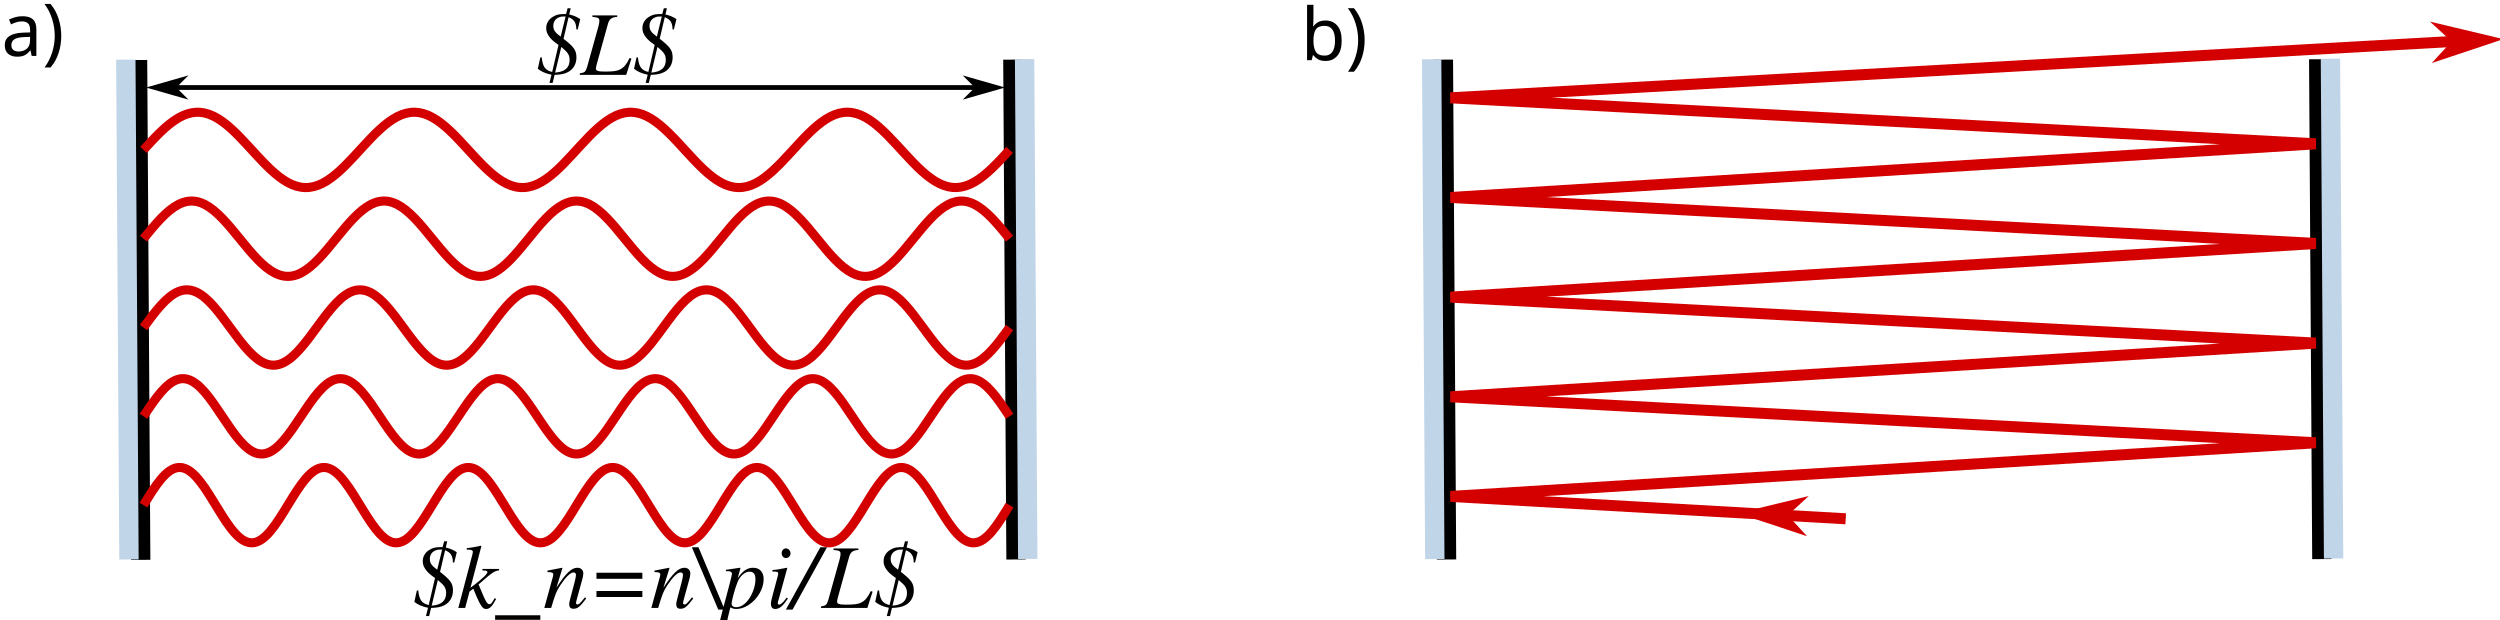
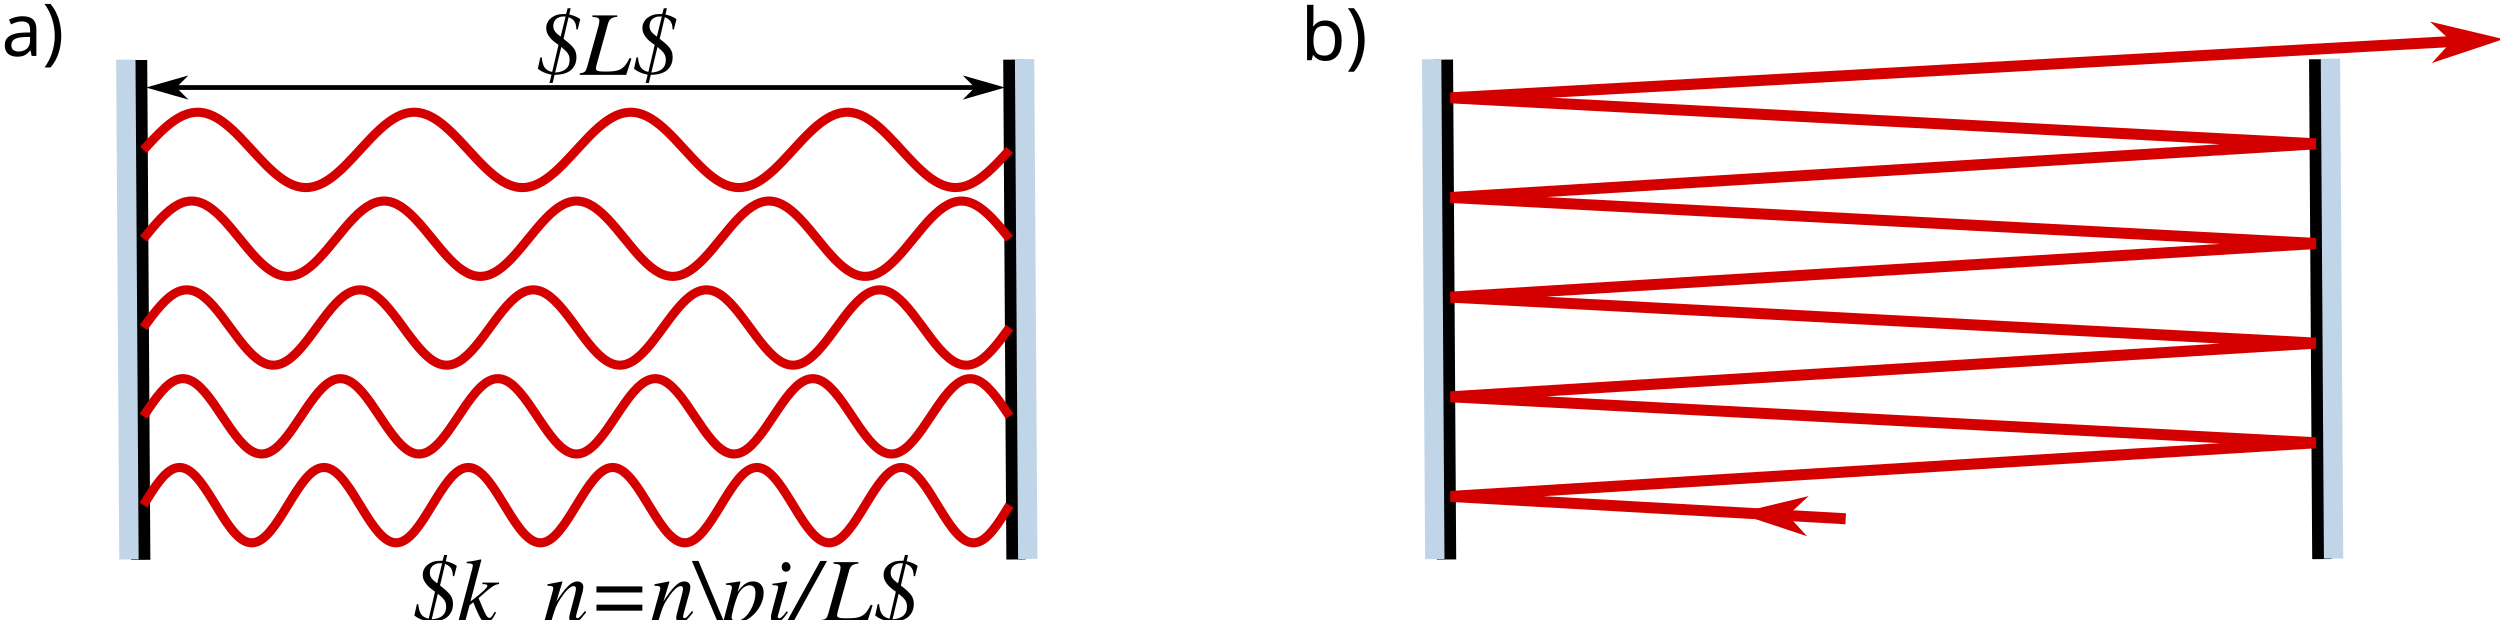
<svg xmlns="http://www.w3.org/2000/svg" width="731.87" height="181.445" id="svg7815" version="1.1" viewBox="0 0 686.128 170.105">
  <defs id="defs7817">
    <marker style="overflow:visible" id="Arrow1Mendly" refX="0" refY="0" orient="auto">
      <path transform="matrix(-0.4,0,0,-0.4,-4,0)" style="fill:#800000;fill-rule:evenodd;stroke:#800000;stroke-width:1pt" d="M 0,0 5,-5 -12.5,0 5,5 Z" id="path4342" />
    </marker>
    <marker style="overflow:visible" id="marker7801" refX="0" refY="0" orient="auto">
      <path transform="matrix(-0.4,0,0,-0.4,-4,0)" style="fill:#800000;fill-rule:evenodd;stroke:#800000;stroke-width:1pt" d="M 0,0 5,-5 -12.5,0 5,5 Z" id="path7803" />
    </marker>
    <marker style="overflow:visible" id="Arrow1Mendly-9" refX="0" refY="0" orient="auto">
      <path transform="matrix(-0.4,0,0,-0.4,-4,0)" style="fill:#800000;fill-rule:evenodd;stroke:#800000;stroke-width:1pt" d="M 0,0 5,-5 -12.5,0 5,5 Z" id="path4342-7" />
    </marker>
    <marker style="overflow:visible" id="marker7906" refX="0" refY="0" orient="auto">
      <path transform="matrix(-0.4,0,0,-0.4,-4,0)" style="fill:#800000;fill-rule:evenodd;stroke:#800000;stroke-width:1pt" d="M 0,0 5,-5 -12.5,0 5,5 Z" id="path7908" />
    </marker>
    <marker style="overflow:visible" id="DotM" refX="0" refY="0" orient="auto">
      <path transform="matrix(0.4,0,0,0.4,2.96,0.4)" style="fill-rule:evenodd;stroke:#000000;stroke-width:1pt" d="m -2.5,-1 c 0,2.76 -2.24,5 -5,5 -2.76,0 -5,-2.24 -5,-5 0,-2.76 2.24,-5 5,-5 2.76,0 5,2.24 5,5 z" id="path3902" />
    </marker>
    <marker style="overflow:visible" id="Arrow1Mendly-0" refX="0" refY="0" orient="auto">
      <path transform="matrix(-0.4,0,0,-0.4,-4,0)" style="fill:#800000;fill-rule:evenodd;stroke:#800000;stroke-width:1pt" d="M 0,0 5,-5 -12.5,0 5,5 Z" id="path4342-9" />
    </marker>
    <marker style="overflow:visible" id="marker8018" refX="0" refY="0" orient="auto">
      <path transform="matrix(-0.4,0,0,-0.4,-4,0)" style="fill:#800000;fill-rule:evenodd;stroke:#800000;stroke-width:1pt" d="M 0,0 5,-5 -12.5,0 5,5 Z" id="path8020" />
    </marker>
    <marker style="overflow:visible" id="Arrow1Mendly-5" refX="0" refY="0" orient="auto">
      <path transform="matrix(-0.4,0,0,-0.4,-4,0)" style="fill:#800000;fill-rule:evenodd;stroke:#800000;stroke-width:1pt" d="M 0,0 5,-5 -12.5,0 5,5 Z" id="path4342-6" />
    </marker>
    <marker style="overflow:visible" id="Arrow1Mend-9" refX="0" refY="0" orient="auto">
      <path transform="matrix(-0.4,0,0,-0.4,-4,0)" style="fill-rule:evenodd;stroke:#000000;stroke-width:1pt" d="M 0,0 5,-5 -12.5,0 5,5 Z" id="path3847-21" />
    </marker>
    <marker style="overflow:visible" id="marker8147" refX="0" refY="0" orient="auto">
      <path transform="matrix(-0.4,0,0,-0.4,-4,0)" style="fill:#800000;fill-rule:evenodd;stroke:#800000;stroke-width:1pt" d="M 0,0 5,-5 -12.5,0 5,5 Z" id="path8149" />
    </marker>
    <marker style="overflow:visible" id="Arrow1Mstart-6" refX="0" refY="0" orient="auto">
      <path transform="matrix(0.4,0,0,0.4,4,0)" style="fill-rule:evenodd;stroke:#000000;stroke-width:1pt" d="M 0,0 5,-5 -12.5,0 5,5 Z" id="path3844-2" />
    </marker>
    <marker style="overflow:visible" id="Arrow1Mend-9-6" refX="0" refY="0" orient="auto">
      <path transform="matrix(-0.4,0,0,-0.4,-4,0)" style="fill-rule:evenodd;stroke:#000000;stroke-width:1pt" d="M 0,0 5,-5 -12.5,0 5,5 Z" id="path3847-21-3" />
    </marker>
    <marker style="overflow:visible" id="Arrow1Mendly-4" refX="0" refY="0" orient="auto">
      <path transform="matrix(-0.4,0,0,-0.4,-4,0)" style="fill:#800000;fill-rule:evenodd;stroke:#800000;stroke-width:1pt" d="M 0,0 5,-5 -12.5,0 5,5 Z" id="path4342-0" />
    </marker>
    <marker style="overflow:visible" id="marker8293" refX="0" refY="0" orient="auto">
      <path transform="matrix(-0.4,0,0,-0.4,-4,0)" style="fill:#800000;fill-rule:evenodd;stroke:#800000;stroke-width:1pt" d="M 0,0 5,-5 -12.5,0 5,5 Z" id="path8295" />
    </marker>
    <marker style="overflow:visible" id="DotM-6" refX="0" refY="0" orient="auto">
      <path transform="matrix(0.4,0,0,0.4,2.96,0.4)" style="fill-rule:evenodd;stroke:#000000;stroke-width:1pt" d="m -2.5,-1 c 0,2.76 -2.24,5 -5,5 -2.76,0 -5,-2.24 -5,-5 0,-2.76 2.24,-5 5,-5 2.76,0 5,2.24 5,5 z" id="path3902-9" />
    </marker>
    <marker style="overflow:visible" id="Arrow1Mstart-6-0" refX="0" refY="0" orient="auto">
      <path transform="matrix(0.4,0,0,0.4,4,0)" style="fill-rule:evenodd;stroke:#000000;stroke-width:1pt" d="M 0,0 5,-5 -12.5,0 5,5 Z" id="path3844-2-9" />
    </marker>
    <clipPath id="cp1">
      <polygon id="polygon22293" points="-4.49423e+307,-4.49423e+307 -4.49423e+307,4.49423e+307 4.49423e+307,4.49423e+307 4.49423e+307,-4.49423e+307 " />
    </clipPath>
    <clipPath id="cp2">
      <polygon id="polygon22300" points="74,13 74,235 434,235 434,13 " />
    </clipPath>
  </defs>
  <g transform="translate(-46.83281,-32.33037)" id="layer1">
-     <g id="g2375">
-       <g transform="translate(31.875,1.875)" id="g4296">
-         <text id="text4301" y="51.005" x="161.786" style="font-style:normal;font-variant:normal;font-weight:normal;font-stretch:normal;line-height:0%;font-family:msbm10;-inkscape-font-specification:msbm10;letter-spacing:0px;word-spacing:0px;fill:#000000;fill-opacity:1;stroke:none;stroke-width:1px;stroke-linecap:butt;stroke-linejoin:miter;stroke-opacity:1" xml:space="preserve">
-           <tspan style="font-style:italic;font-variant:normal;font-weight:normal;font-stretch:normal;font-size:25px;line-height:1.25;font-family:'Nimbus Roman No9 L';-inkscape-font-specification:'Nimbus Roman No9 L Italic'" y="51.005" x="161.786" id="tspan4303">$L$</tspan>
-         </text>
-         <text id="text4301-6" y="197.31" x="127.898" style="font-style:normal;font-variant:normal;font-weight:normal;font-stretch:normal;line-height:0%;font-family:msbm10;-inkscape-font-specification:msbm10;letter-spacing:0px;word-spacing:0px;fill:#000000;fill-opacity:1;stroke:none;stroke-width:1px;stroke-linecap:butt;stroke-linejoin:miter;stroke-opacity:1" xml:space="preserve">
-           <tspan style="font-style:italic;font-variant:normal;font-weight:normal;font-stretch:normal;font-size:25px;line-height:1.25;font-family:'Nimbus Roman No9 L';-inkscape-font-specification:'Nimbus Roman No9 L Italic'" y="197.31" x="127.898" id="tspan4303-0">$k_n=n\pi/L$</tspan>
-         </text>
-       </g>
-       <text id="text77" y="48.861" x="403.854" style="font-style:normal;font-weight:normal;font-size:37.5px;line-height:1.25;font-family:sans-serif;letter-spacing:0px;word-spacing:0px;fill:#000000;fill-opacity:1;stroke:none;stroke-width:0.938" xml:space="preserve">
-         <tspan style="font-size:20px;stroke-width:0.938" y="48.861" x="403.854" id="tspan75">b)</tspan>
-       </text>
-       <text id="text77-3" y="47.689" x="47.218" style="font-style:normal;font-weight:normal;font-size:37.5px;line-height:1.25;font-family:sans-serif;letter-spacing:0px;word-spacing:0px;fill:#000000;fill-opacity:1;stroke:none;stroke-width:0.938" xml:space="preserve">
-         <tspan style="font-size:20px;stroke-width:0.938" y="47.689" x="47.218" id="tspan75-6">a)</tspan>
-       </text>
-     </g>
+     <text id="text4301" y="52.88" x="193.661" style="font-style:normal;font-variant:normal;font-weight:normal;font-stretch:normal;line-height:0%;font-family:msbm10;-inkscape-font-specification:msbm10;letter-spacing:0px;word-spacing:0px;fill:#000000;fill-opacity:1;stroke:none;stroke-width:1px;stroke-linecap:butt;stroke-linejoin:miter;stroke-opacity:1" xml:space="preserve">
+       <tspan style="font-style:italic;font-variant:normal;font-weight:normal;font-stretch:normal;font-size:25px;line-height:1.25;font-family:'Nimbus Roman No9 L';-inkscape-font-specification:'Nimbus Roman No9 L Italic'" y="52.88" x="193.661" id="tspan4303">$L$</tspan>
+     </text>
+     <text id="text4301-6" y="202.935" x="159.773" style="font-style:normal;font-variant:normal;font-weight:normal;font-stretch:normal;line-height:0%;font-family:msbm10;-inkscape-font-specification:msbm10;letter-spacing:0px;word-spacing:0px;fill:#000000;fill-opacity:1;stroke:none;stroke-width:1px;stroke-linecap:butt;stroke-linejoin:miter;stroke-opacity:1" xml:space="preserve">
+       <tspan style="font-style:italic;font-variant:normal;font-weight:normal;font-stretch:normal;font-size:25px;line-height:1.25;font-family:'Nimbus Roman No9 L';-inkscape-font-specification:'Nimbus Roman No9 L Italic'" y="202.935" x="159.773" id="tspan4303-0">$k_n=n\pi/L$</tspan>
+     </text>
+     <text xml:space="preserve" style="font-style:normal;font-weight:normal;font-size:37.5px;line-height:1.25;font-family:sans-serif;letter-spacing:0px;word-spacing:0px;fill:#000000;fill-opacity:1;stroke:none;stroke-width:0.938" x="403.854" y="48.861" id="text77">
+       <tspan id="tspan75" x="403.854" y="48.861" style="font-size:20px;stroke-width:0.938">b)</tspan>
+     </text>
+     <text xml:space="preserve" style="font-style:normal;font-weight:normal;font-size:37.5px;line-height:1.25;font-family:sans-serif;letter-spacing:0px;word-spacing:0px;fill:#000000;fill-opacity:1;stroke:none;stroke-width:0.938" x="47.218" y="47.689" id="text77-3">
+       <tspan id="tspan75-6" x="47.218" y="47.689" style="font-size:20px;stroke-width:0.938">a)</tspan>
+     </text>
    <path id="path4217-1" d="M 443.833,185.882 442.969,48.698" style="fill:none;stroke:#000000;stroke-width:5.313;stroke-miterlimit:4;stroke-dasharray:none" />
    <path id="path4219-8" d="M 440.617,185.774 439.753,48.59" style="fill:none;stroke:#c1d5e9;stroke-width:5.313;stroke-miterlimit:4;stroke-dasharray:none" />
    <path style="fill:none;stroke:#000000;stroke-width:5.313;stroke-miterlimit:4;stroke-dasharray:none" d="m 683.212,48.59 0.864,137.184" id="path4350" />
    <path style="fill:none;stroke:#c1d5e9;stroke-width:5.313;stroke-miterlimit:4;stroke-dasharray:none" d="M 686.428,48.446 687.292,185.63" id="path4352" />
    <path style="color:#000000;font-style:normal;font-variant:normal;font-weight:normal;font-stretch:normal;font-size:medium;line-height:normal;font-family:sans-serif;text-indent:0;text-align:start;text-decoration:none;text-decoration-line:none;letter-spacing:normal;word-spacing:normal;text-transform:none;writing-mode:lr-tb;direction:ltr;baseline-shift:baseline;text-anchor:start;display:inline;overflow:visible;visibility:visible;fill:#d40000;fill-opacity:1;fill-rule:nonzero;stroke:#d40000;stroke-width:0;stroke-miterlimit:4;stroke-dasharray:none;stroke-opacity:1;enable-background:accumulate" d="M 723.36,42 444.836,57.668 l 0.006,3.02 211.275,11.229 -211.289,13.103 0.014,3.018 211.275,11.229 -211.289,13.103 0.014,3.018 211.275,11.229 -211.289,13.103 0.014,3.018 211.275,11.229 -211.289,13.103 0.008,3.018 108.465,6.134 0.171,-3.02 -82.991,-4.693 212.023,-13.149 -0.014,-3.02 -211.259,-11.229 211.273,-13.101 -0.014,-3.02 L 471.232,113.763 682.505,100.662 682.491,97.642 471.232,86.412 682.505,73.311 682.491,70.291 472.709,59.141 723.529,45.018 c -0.056,-1.006 -0.113,-2.012 -0.169,-3.018 z" id="path19331" />
    <path style="fill:#d40000;fill-opacity:1;fill-rule:evenodd;stroke:#d40000;stroke-width:0.869pt;stroke-opacity:1" d="m 536.677,173.719 4.522,-4.159 -15.374,3.705 15.01,4.976 z" id="path4335" />
    <path style="fill:#d40000;fill-opacity:1;fill-rule:evenodd;stroke:#d40000;stroke-width:1.136;stroke-miterlimit:4;stroke-dasharray:none;stroke-opacity:1" d="m 720.48,43.66 -4.34,4.741 15.692,-5.242 -16.093,-3.84 z" id="path4337" />
    <g id="g2342">
      <path style="fill:none;stroke:#000000;stroke-width:1.308;stroke-linecap:butt;stroke-linejoin:miter;stroke-miterlimit:4;stroke-dasharray:none;stroke-opacity:1;marker-start:url(#Arrow1Mstart-6-0);marker-end:url(#Arrow1Mend-9-6)" d="M 89.501,56.35 H 320.102" id="path21794" />
      <path style="fill:none;stroke:#000000;stroke-width:5.313;stroke-miterlimit:4;stroke-dasharray:none" d="M 85.444,185.987 84.58,48.803" id="path4217-1-4" />
      <path style="fill:none;stroke:#c1d5e9;stroke-width:5.313;stroke-miterlimit:4;stroke-dasharray:none" d="M 82.228,185.879 81.364,48.695" id="path4219-8-2" />
      <path id="path4350-0" d="m 324.823,48.695 0.864,137.184" style="fill:none;stroke:#000000;stroke-width:5.313;stroke-miterlimit:4;stroke-dasharray:none" />
      <path id="path4352-6" d="M 328.039,48.551 328.903,185.735" style="fill:none;stroke:#c1d5e9;stroke-width:5.313;stroke-miterlimit:4;stroke-dasharray:none" />
      <rect style="opacity:1;fill:none;fill-opacity:1;stroke:#000000;stroke-width:2;stroke-linecap:butt;stroke-linejoin:miter;stroke-miterlimit:4;stroke-dasharray:none;stroke-dashoffset:0;stroke-opacity:0" id="rect4300" width="199" height="72.731" x="86.789" y="72.867" />
      <path style="fill:none;fill-opacity:1;stroke:#d40000;stroke-width:2.5;stroke-miterlimit:4;stroke-dasharray:none;stroke-dashoffset:0;stroke-opacity:1" d="m 86.216,73.471 c 0.8,-0.875 1.6,-1.749 2.401,-2.596 0.8,-0.847 1.6,-1.665 2.401,-2.43 0.8,-0.764 1.6,-1.474 2.401,-2.107 0.8,-0.633 1.6,-1.189 2.401,-1.65 0.8,-0.461 1.6,-0.827 2.401,-1.087 0.8,-0.26 1.6,-0.413 2.401,-0.454 0.8,-0.042 1.6,0.028 2.401,0.207 0.8,0.179 1.6,0.468 2.401,0.856 0.8,0.388 1.6,0.877 2.401,1.45 0.8,0.573 1.6,1.23 2.401,1.95 0.8,0.72 1.6,1.504 2.401,2.326 0.8,0.822 1.6,1.682 2.401,2.553 0.8,0.871 1.6,1.752 2.401,2.616 0.8,0.864 1.6,1.71 2.401,2.511 0.8,0.801 1.6,1.558 2.401,2.245 0.8,0.688 1.6,1.306 2.401,1.836 0.8,0.53 1.6,0.97 2.401,1.309 0.8,0.338 1.6,0.573 2.401,0.697 0.8,0.125 1.6,0.138 2.401,0.042 0.8,-0.097 1.6,-0.305 2.401,-0.617 0.8,-0.312 1.6,-0.729 2.401,-1.236 0.8,-0.507 1.6,-1.106 2.401,-1.776 0.8,-0.67 1.6,-1.412 2.401,-2.202 0.8,-0.79 1.6,-1.628 2.401,-2.486 0.8,-0.859 1.6,-1.739 2.401,-2.612 0.8,-0.873 1.6,-1.739 2.401,-2.57 0.8,-0.831 1.6,-1.627 2.401,-2.363 0.8,-0.736 1.6,-1.411 2.401,-2.005 0.8,-0.594 1.6,-1.105 2.401,-1.518 0.8,-0.413 1.6,-0.728 2.401,-0.934 0.8,-0.206 1.6,-0.304 2.401,-0.29 0.8,0.014 1.6,0.139 2.401,0.372 0.8,0.233 1.6,0.574 2.401,1.011 0.8,0.437 1.6,0.971 2.401,1.585 0.8,0.614 1.6,1.307 2.401,2.057 0.8,0.75 1.6,1.558 2.401,2.398 0.8,0.839 1.6,1.71 2.401,2.584 0.8,0.874 1.6,1.752 2.401,2.605 0.8,0.853 1.6,1.682 2.401,2.459 0.8,0.778 1.6,1.504 2.401,2.156 0.8,0.652 1.6,1.229 2.401,1.714 0.8,0.485 1.6,0.876 2.401,1.162 0.8,0.286 1.6,0.467 2.401,0.536 0.8,0.069 1.6,0.027 2.401,-0.125 0.8,-0.152 1.6,-0.414 2.401,-0.777 0.8,-0.363 1.6,-0.828 2.401,-1.38 0.8,-0.551 1.6,-1.19 2.401,-1.894 0.8,-0.704 1.6,-1.475 2.401,-2.287 0.8,-0.812 1.6,-1.666 2.401,-2.533 0.8,-0.868 1.6,-1.749 2.401,-2.617 0.8,-0.868 1.6,-1.721 2.401,-2.533 0.8,-0.812 1.6,-1.582 2.401,-2.287 0.8,-0.704 1.6,-1.342 2.401,-1.894 0.8,-0.552 1.6,-1.016 2.401,-1.38 0.8,-0.363 1.6,-0.625 2.401,-0.777 0.8,-0.152 1.6,-0.194 2.401,-0.125 0.8,0.069 1.6,0.25 2.401,0.536 0.8,0.286 1.6,0.678 2.401,1.162 0.8,0.484 1.6,1.062 2.401,1.714 0.8,0.652 1.6,1.378 2.401,2.156 0.8,0.777 1.6,1.606 2.401,2.459 0.8,0.853 1.6,1.731 2.401,2.605 0.8,0.874 1.6,1.745 2.401,2.584 0.8,0.839 1.6,1.647 2.401,2.398 0.8,0.751 1.6,1.443 2.401,2.057 0.8,0.614 1.6,1.147 2.401,1.585 0.8,0.437 1.6,0.778 2.401,1.011 0.8,0.233 1.6,0.358 2.401,0.372 0.8,0.014 1.6,-0.084 2.401,-0.29 0.8,-0.206 1.6,-0.521 2.401,-0.934 0.8,-0.413 1.6,-0.925 2.401,-1.518 0.8,-0.593 1.6,-1.269 2.401,-2.005 0.8,-0.736 1.6,-1.532 2.401,-2.363 0.8,-0.831 1.6,-1.697 2.401,-2.57 0.8,-0.873 1.6,-1.753 2.401,-2.612 0.8,-0.859 1.6,-1.697 2.401,-2.486 0.8,-0.79 1.6,-1.531 2.401,-2.202 0.8,-0.67 1.6,-1.268 2.401,-1.776 0.8,-0.507 1.6,-0.924 2.401,-1.236 0.8,-0.312 1.6,-0.52 2.401,-0.617 0.8,-0.097 1.6,-0.083 2.401,0.042 0.8,0.124 1.6,0.36 2.401,0.697 0.8,0.338 1.6,0.779 2.401,1.309 0.8,0.53 1.6,1.148 2.401,1.836 0.8,0.687 1.6,1.444 2.401,2.245 0.8,0.801 1.6,1.647 2.401,2.511 0.8,0.864 1.6,1.745 2.401,2.616 0.8,0.871 1.6,1.731 2.401,2.553 0.8,0.822 1.6,1.606 2.401,2.326 0.8,0.721 1.6,1.378 2.401,1.95 0.8,0.573 1.6,1.061 2.401,1.45 0.8,0.389 1.6,0.677 2.401,0.856 0.8,0.179 1.6,0.249 2.401,0.207 0.8,-0.042 1.6,-0.195 2.401,-0.454 0.8,-0.26 1.6,-0.626 2.401,-1.087 0.8,-0.461 1.6,-1.017 2.401,-1.65 0.8,-0.633 1.6,-1.343 2.401,-2.107 0.8,-0.764 1.6,-1.583 2.401,-2.43 0.8,-0.847 1.6,-1.721 2.401,-2.596" title="sin(4*x)" id="path966" />
      <path style="fill:none;fill-opacity:1;stroke:#d40000;stroke-width:2.5;stroke-miterlimit:4;stroke-dasharray:none;stroke-dashoffset:0;stroke-opacity:1" d="m 86.216,97.844 c 0.8,-0.984 1.6,-1.968 2.401,-2.912 0.8,-0.944 1.6,-1.848 2.401,-2.676 0.8,-0.828 1.6,-1.579 2.401,-2.223 0.8,-0.645 1.6,-1.182 2.401,-1.591 0.8,-0.409 1.6,-0.689 2.401,-0.829 0.8,-0.14 1.6,-0.14 2.401,0 0.8,0.14 1.6,0.42 2.401,0.829 0.8,0.409 1.6,0.946 2.401,1.591 0.8,0.644 1.6,1.396 2.401,2.223 0.8,0.828 1.6,1.732 2.401,2.676 0.8,0.944 1.6,1.928 2.401,2.912 0.8,0.984 1.6,1.968 2.401,2.912 0.8,0.944 1.6,1.848 2.401,2.676 0.8,0.828 1.6,1.579 2.401,2.223 0.8,0.645 1.6,1.182 2.401,1.591 0.8,0.409 1.6,0.689 2.401,0.829 0.8,0.14 1.6,0.14 2.401,0 0.8,-0.14 1.6,-0.42 2.401,-0.829 0.8,-0.409 1.6,-0.946 2.401,-1.591 0.8,-0.644 1.6,-1.396 2.401,-2.223 0.8,-0.828 1.6,-1.732 2.401,-2.676 0.8,-0.944 1.6,-1.928 2.401,-2.912 0.8,-0.984 1.6,-1.968 2.401,-2.912 0.8,-0.944 1.6,-1.848 2.401,-2.676 0.8,-0.828 1.6,-1.579 2.401,-2.223 0.8,-0.645 1.6,-1.182 2.401,-1.591 0.8,-0.409 1.6,-0.689 2.401,-0.829 0.8,-0.14 1.6,-0.14 2.401,0 0.8,0.14 1.6,0.42 2.401,0.829 0.8,0.409 1.6,0.946 2.401,1.591 0.8,0.644 1.6,1.396 2.401,2.223 0.8,0.828 1.6,1.732 2.401,2.676 0.8,0.944 1.6,1.928 2.401,2.912 0.8,0.984 1.6,1.968 2.401,2.912 0.8,0.944 1.6,1.848 2.401,2.676 0.8,0.828 1.6,1.579 2.401,2.223 0.8,0.645 1.6,1.182 2.401,1.591 0.8,0.409 1.6,0.689 2.401,0.829 0.8,0.14 1.6,0.14 2.401,0 0.8,-0.14 1.6,-0.42 2.401,-0.829 0.8,-0.409 1.6,-0.946 2.401,-1.591 0.8,-0.644 1.6,-1.396 2.401,-2.223 0.8,-0.828 1.6,-1.732 2.401,-2.676 0.8,-0.944 1.6,-1.928 2.401,-2.912 0.8,-0.984 1.6,-1.968 2.401,-2.912 0.8,-0.944 1.6,-1.848 2.401,-2.676 0.8,-0.828 1.6,-1.579 2.401,-2.223 0.8,-0.645 1.6,-1.182 2.401,-1.591 0.8,-0.409 1.6,-0.689 2.401,-0.829 0.8,-0.14 1.6,-0.14 2.401,0 0.8,0.14 1.6,0.42 2.401,0.829 0.8,0.409 1.6,0.946 2.401,1.591 0.8,0.644 1.6,1.396 2.401,2.223 0.8,0.828 1.6,1.732 2.401,2.676 0.8,0.944 1.6,1.928 2.401,2.912 0.8,0.984 1.6,1.968 2.401,2.912 0.8,0.944 1.6,1.848 2.401,2.676 0.8,0.828 1.6,1.579 2.401,2.223 0.8,0.645 1.6,1.182 2.401,1.591 0.8,0.409 1.6,0.689 2.401,0.829 0.8,0.14 1.6,0.14 2.401,0 0.8,-0.14 1.6,-0.42 2.401,-0.829 0.8,-0.409 1.6,-0.946 2.401,-1.591 0.8,-0.644 1.6,-1.396 2.401,-2.223 0.8,-0.828 1.6,-1.732 2.401,-2.676 0.8,-0.944 1.6,-1.928 2.401,-2.912 0.8,-0.984 1.6,-1.968 2.401,-2.912 0.8,-0.944 1.6,-1.848 2.401,-2.676 0.8,-0.828 1.6,-1.579 2.401,-2.223 0.8,-0.645 1.6,-1.182 2.401,-1.591 0.8,-0.409 1.6,-0.689 2.401,-0.829 0.8,-0.14 1.6,-0.14 2.401,0 0.8,0.14 1.6,0.42 2.401,0.829 0.8,0.409 1.6,0.946 2.401,1.591 0.8,0.644 1.6,1.396 2.401,2.223 0.8,0.828 1.6,1.732 2.401,2.676 0.8,0.944 1.6,1.928 2.401,2.912 0.8,0.984 1.6,1.968 2.401,2.912 0.8,0.944 1.6,1.848 2.401,2.676 0.8,0.828 1.6,1.579 2.401,2.223 0.8,0.645 1.6,1.182 2.401,1.591 0.8,0.409 1.6,0.689 2.401,0.829 0.8,0.14 1.6,0.14 2.401,0 0.8,-0.14 1.6,-0.42 2.401,-0.829 0.8,-0.409 1.6,-0.946 2.401,-1.591 0.8,-0.644 1.6,-1.396 2.401,-2.223 0.8,-0.828 1.6,-1.732 2.401,-2.676 0.8,-0.944 1.6,-1.928 2.401,-2.912 0.8,-0.984 1.6,-1.968 2.401,-2.912 0.8,-0.944 1.6,-1.848 2.401,-2.676 0.8,-0.828 1.6,-1.579 2.401,-2.223 0.8,-0.645 1.6,-1.182 2.401,-1.591 0.8,-0.409 1.6,-0.689 2.401,-0.829 0.8,-0.14 1.6,-0.14 2.401,0 0.8,0.14 1.6,0.42 2.401,0.829 0.8,0.409 1.6,0.946 2.401,1.591 0.8,0.644 1.6,1.396 2.401,2.223 0.8,0.828 1.6,1.732 2.401,2.676 0.8,0.944 1.6,1.928 2.401,2.912" title="sin(4.5*x)" id="path1062" />
      <path style="fill:none;fill-opacity:1;stroke:#d40000;stroke-width:2.5;stroke-miterlimit:4;stroke-dasharray:none;stroke-dashoffset:0;stroke-opacity:1" d="m 86.216,122.218 c 0.8,-1.093 1.6,-2.187 2.401,-3.225 0.8,-1.039 1.6,-2.023 2.401,-2.903 0.8,-0.881 1.6,-1.657 2.401,-2.291 0.8,-0.634 1.6,-1.126 2.401,-1.45 0.8,-0.325 1.6,-0.482 2.401,-0.465 0.8,0.017 1.6,0.21 2.401,0.567 0.8,0.357 1.6,0.881 2.401,1.543 0.8,0.662 1.6,1.464 2.401,2.364 0.8,0.9 1.6,1.9 2.401,2.949 0.8,1.049 1.6,2.147 2.401,3.24 0.8,1.093 1.6,2.18 2.401,3.207 0.8,1.028 1.6,1.995 2.401,2.854 0.8,0.86 1.6,1.61 2.401,2.216 0.8,0.606 1.6,1.065 2.401,1.357 0.8,0.292 1.6,0.414 2.401,0.362 0.8,-0.052 1.6,-0.279 2.401,-0.669 0.8,-0.39 1.6,-0.944 2.401,-1.633 0.8,-0.689 1.6,-1.515 2.401,-2.434 0.8,-0.92 1.6,-1.934 2.401,-2.992 0.8,-1.058 1.6,-2.16 2.401,-3.252 0.8,-1.091 1.6,-2.171 2.401,-3.186 0.8,-1.015 1.6,-1.965 2.401,-2.803 0.8,-0.838 1.6,-1.562 2.401,-2.139 0.8,-0.577 1.6,-1.004 2.401,-1.262 0.8,-0.258 1.6,-0.345 2.401,-0.259 0.8,0.086 1.6,0.348 2.401,0.77 0.8,0.422 1.6,1.006 2.401,1.722 0.8,0.716 1.6,1.564 2.401,2.502 0.8,0.938 1.6,1.966 2.401,3.032 0.8,1.066 1.6,2.171 2.401,3.26 0.8,1.088 1.6,2.16 2.401,3.162 0.8,1.002 1.6,1.933 2.401,2.748 0.8,0.815 1.6,1.513 2.401,2.06 0.8,0.547 1.6,0.942 2.401,1.166 0.8,0.224 1.6,0.276 2.401,0.155 0.8,-0.121 1.6,-0.416 2.401,-0.87 0.8,-0.454 1.6,-1.068 2.401,-1.809 0.8,-0.742 1.6,-1.612 2.401,-2.568 0.8,-0.955 1.6,-1.996 2.401,-3.069 0.8,-1.074 1.6,-2.18 2.401,-3.265 0.8,-1.085 1.6,-2.147 2.401,-3.134 0.8,-0.987 1.6,-1.899 2.401,-2.69 0.8,-0.791 1.6,-1.462 2.401,-1.978 0.8,-0.517 1.6,-0.878 2.401,-1.068 0.8,-0.19 1.6,-0.207 2.401,-0.052 0.8,0.155 1.6,0.484 2.401,0.97 0.8,0.485 1.6,1.128 2.401,1.895 0.8,0.767 1.6,1.659 2.401,2.63 0.8,0.972 1.6,2.024 2.401,3.103 0.8,1.08 1.6,2.187 2.401,3.266 0.8,1.08 1.6,2.131 2.401,3.103 0.8,0.972 1.6,1.863 2.401,2.63 0.8,0.767 1.6,1.409 2.401,1.895 0.8,0.486 1.6,0.814 2.401,0.97 0.8,0.156 1.6,0.138 2.401,-0.052 0.8,-0.19 1.6,-0.552 2.401,-1.068 0.8,-0.516 1.6,-1.187 2.401,-1.978 0.8,-0.791 1.6,-1.703 2.401,-2.69 0.8,-0.987 1.6,-2.05 2.401,-3.134 0.8,-1.085 1.6,-2.191 2.401,-3.265 0.8,-1.074 1.6,-2.114 2.401,-3.069 0.8,-0.956 1.6,-1.826 2.401,-2.568 0.8,-0.742 1.6,-1.355 2.401,-1.809 0.8,-0.454 1.6,-0.749 2.401,-0.87 0.8,-0.121 1.6,-0.068 2.401,0.155 0.8,0.224 1.6,0.619 2.401,1.166 0.8,0.547 1.6,1.245 2.401,2.06 0.8,0.815 1.6,1.746 2.401,2.748 0.8,1.002 1.6,2.073 2.401,3.162 0.8,1.088 1.6,2.193 2.401,3.26 0.8,1.067 1.6,2.094 2.401,3.032 0.8,0.938 1.6,1.786 2.401,2.502 0.8,0.716 1.6,1.3 2.401,1.722 0.8,0.423 1.6,0.683 2.401,0.77 0.8,0.087 1.6,-0.002 2.401,-0.259 0.8,-0.258 1.6,-0.686 2.401,-1.262 0.8,-0.576 1.6,-1.302 2.401,-2.139 0.8,-0.837 1.6,-1.788 2.401,-2.803 0.8,-1.015 1.6,-2.095 2.401,-3.186 0.8,-1.091 1.6,-2.193 2.401,-3.252 0.8,-1.058 1.6,-2.072 2.401,-2.992 0.8,-0.92 1.6,-1.745 2.401,-2.434 0.8,-0.69 1.6,-1.243 2.401,-1.633 0.8,-0.39 1.6,-0.617 2.401,-0.669 0.8,-0.052 1.6,0.071 2.401,0.362 0.8,0.291 1.6,0.751 2.401,1.357 0.8,0.606 1.6,1.357 2.401,2.216 0.8,0.859 1.6,1.827 2.401,2.854 0.8,1.027 1.6,2.115 2.401,3.207 0.8,1.093 1.6,2.191 2.401,3.24 0.8,1.049 1.6,2.049 2.401,2.949 0.8,0.901 1.6,1.702 2.401,2.364 0.8,0.662 1.6,1.185 2.401,1.543 0.8,0.358 1.6,0.55 2.401,0.567 0.8,0.018 1.6,-0.14 2.401,-0.465 0.8,-0.324 1.6,-0.816 2.401,-1.45 0.8,-0.634 1.6,-1.411 2.401,-2.291 0.8,-0.88 1.6,-1.865 2.401,-2.903 0.8,-1.039 1.6,-2.132 2.401,-3.225" title="sin(5*x)" id="path1159" />
      <path style="fill:none;fill-opacity:1;stroke:#d40000;stroke-width:2.5;stroke-miterlimit:4;stroke-dasharray:none;stroke-dashoffset:0;stroke-opacity:1" d="m 86.216,146.591 c 0.8,-1.203 1.6,-2.405 2.401,-3.535 0.8,-1.13 1.6,-2.187 2.401,-3.109 0.8,-0.921 1.6,-1.706 2.401,-2.308 0.8,-0.602 1.6,-1.019 2.401,-1.228 0.8,-0.209 1.6,-0.209 2.401,0 0.8,0.209 1.6,0.627 2.401,1.228 0.8,0.601 1.6,1.386 2.401,2.308 0.8,0.921 1.6,1.979 2.401,3.109 0.8,1.13 1.6,2.333 2.401,3.535 0.8,1.203 1.6,2.405 2.401,3.535 0.8,1.13 1.6,2.187 2.401,3.109 0.8,0.921 1.6,1.706 2.401,2.308 0.8,0.602 1.6,1.019 2.401,1.228 0.8,0.209 1.6,0.209 2.401,0 0.8,-0.209 1.6,-0.627 2.401,-1.228 0.8,-0.601 1.6,-1.386 2.401,-2.308 0.8,-0.921 1.6,-1.979 2.401,-3.109 0.8,-1.13 1.6,-2.333 2.401,-3.535 0.8,-1.203 1.6,-2.405 2.401,-3.535 0.8,-1.13 1.6,-2.187 2.401,-3.109 0.8,-0.921 1.6,-1.706 2.401,-2.308 0.8,-0.602 1.6,-1.019 2.401,-1.228 0.8,-0.209 1.6,-0.209 2.401,0 0.8,0.209 1.6,0.627 2.401,1.228 0.8,0.601 1.6,1.386 2.401,2.308 0.8,0.921 1.6,1.979 2.401,3.109 0.8,1.13 1.6,2.333 2.401,3.535 0.8,1.203 1.6,2.405 2.401,3.535 0.8,1.13 1.6,2.187 2.401,3.109 0.8,0.921 1.6,1.706 2.401,2.308 0.8,0.602 1.6,1.019 2.401,1.228 0.8,0.209 1.6,0.209 2.401,0 0.8,-0.209 1.6,-0.627 2.401,-1.228 0.8,-0.601 1.6,-1.386 2.401,-2.308 0.8,-0.921 1.6,-1.979 2.401,-3.109 0.8,-1.13 1.6,-2.333 2.401,-3.535 0.8,-1.203 1.6,-2.405 2.401,-3.535 0.8,-1.13 1.6,-2.187 2.401,-3.109 0.8,-0.921 1.6,-1.706 2.401,-2.308 0.8,-0.602 1.6,-1.019 2.401,-1.228 0.8,-0.209 1.6,-0.209 2.401,0 0.8,0.209 1.6,0.627 2.401,1.228 0.8,0.601 1.6,1.386 2.401,2.308 0.8,0.921 1.6,1.979 2.401,3.109 0.8,1.13 1.6,2.333 2.401,3.535 0.8,1.203 1.6,2.405 2.401,3.535 0.8,1.13 1.6,2.187 2.401,3.109 0.8,0.921 1.6,1.706 2.401,2.308 0.8,0.602 1.6,1.019 2.401,1.228 0.8,0.209 1.6,0.209 2.401,0 0.8,-0.209 1.6,-0.627 2.401,-1.228 0.8,-0.601 1.6,-1.386 2.401,-2.308 0.8,-0.921 1.6,-1.979 2.401,-3.109 0.8,-1.13 1.6,-2.333 2.401,-3.535 0.8,-1.203 1.6,-2.405 2.401,-3.535 0.8,-1.13 1.6,-2.187 2.401,-3.109 0.8,-0.921 1.6,-1.706 2.401,-2.308 0.8,-0.602 1.6,-1.019 2.401,-1.228 0.8,-0.209 1.6,-0.209 2.401,0 0.8,0.209 1.6,0.627 2.401,1.228 0.8,0.601 1.6,1.386 2.401,2.308 0.8,0.921 1.6,1.979 2.401,3.109 0.8,1.13 1.6,2.333 2.401,3.535 0.8,1.203 1.6,2.405 2.401,3.535 0.8,1.13 1.6,2.187 2.401,3.109 0.8,0.921 1.6,1.706 2.401,2.308 0.8,0.602 1.6,1.019 2.401,1.228 0.8,0.209 1.6,0.209 2.401,0 0.8,-0.209 1.6,-0.627 2.401,-1.228 0.8,-0.601 1.6,-1.386 2.401,-2.308 0.8,-0.921 1.6,-1.979 2.401,-3.109 0.8,-1.13 1.6,-2.333 2.401,-3.535 0.8,-1.203 1.6,-2.405 2.401,-3.535 0.8,-1.13 1.6,-2.187 2.401,-3.109 0.8,-0.921 1.6,-1.706 2.401,-2.308 0.8,-0.602 1.6,-1.019 2.401,-1.228 0.8,-0.209 1.6,-0.209 2.401,0 0.8,0.209 1.6,0.627 2.401,1.228 0.8,0.601 1.6,1.386 2.401,2.308 0.8,0.921 1.6,1.979 2.401,3.109 0.8,1.13 1.6,2.333 2.401,3.535 0.8,1.203 1.6,2.405 2.401,3.535 0.8,1.13 1.6,2.187 2.401,3.109 0.8,0.921 1.6,1.706 2.401,2.308 0.8,0.602 1.6,1.019 2.401,1.228 0.8,0.209 1.6,0.209 2.401,0 0.8,-0.209 1.6,-0.627 2.401,-1.228 0.8,-0.601 1.6,-1.386 2.401,-2.308 0.8,-0.921 1.6,-1.979 2.401,-3.109 0.8,-1.13 1.6,-2.333 2.401,-3.535 0.8,-1.203 1.6,-2.405 2.401,-3.535 0.8,-1.13 1.6,-2.187 2.401,-3.109 0.8,-0.921 1.6,-1.706 2.401,-2.308 0.8,-0.602 1.6,-1.019 2.401,-1.228 0.8,-0.209 1.6,-0.209 2.401,0 0.8,0.209 1.6,0.627 2.401,1.228 0.8,0.601 1.6,1.386 2.401,2.308 0.8,0.921 1.6,1.979 2.401,3.109 0.8,1.13 1.6,2.333 2.401,3.535" title="sin(5.5*x)" id="path1257" />
      <path style="fill:none;fill-opacity:1;stroke:#d40000;stroke-width:2.5;stroke-miterlimit:4;stroke-dasharray:none;stroke-dashoffset:0;stroke-opacity:1" d="m 86.216,170.964 c 0.8,-1.312 1.6,-2.624 2.401,-3.842 0.8,-1.218 1.6,-2.342 2.401,-3.291 0.8,-0.95 1.6,-1.724 2.401,-2.269 0.8,-0.545 1.6,-0.86 2.401,-0.922 0.8,-0.063 1.6,0.128 2.401,0.557 0.8,0.429 1.6,1.097 2.401,1.956 0.8,0.859 1.6,1.909 2.401,3.075 0.8,1.166 1.6,2.448 2.401,3.754 0.8,1.306 1.6,2.636 2.401,3.895 0.8,1.259 1.6,2.446 2.401,3.477 0.8,1.032 1.6,1.906 2.401,2.562 0.8,0.656 1.6,1.093 2.401,1.28 0.8,0.187 1.6,0.123 2.401,-0.186 0.8,-0.309 1.6,-0.864 2.401,-1.625 0.8,-0.761 1.6,-1.728 2.401,-2.832 0.8,-1.104 1.6,-2.344 2.401,-3.632 0.8,-1.288 1.6,-2.624 2.401,-3.912 0.8,-1.288 1.6,-2.528 2.401,-3.632 0.8,-1.104 1.6,-2.07 2.401,-2.832 0.8,-0.761 1.6,-1.316 2.401,-1.625 0.8,-0.31 1.6,-0.373 2.401,-0.186 0.8,0.186 1.6,0.624 2.401,1.28 0.8,0.656 1.6,1.531 2.401,2.562 0.8,1.031 1.6,2.219 2.401,3.478 0.8,1.259 1.6,2.589 2.401,3.895 0.8,1.306 1.6,2.588 2.401,3.754 0.8,1.166 1.6,2.216 2.401,3.075 0.8,0.859 1.6,1.527 2.401,1.956 0.8,0.429 1.6,0.619 2.401,0.557 0.8,-0.062 1.6,-0.378 2.401,-0.922 0.8,-0.545 1.6,-1.32 2.401,-2.269 0.8,-0.949 1.6,-2.073 2.401,-3.291 0.8,-1.218 1.6,-2.53 2.401,-3.842 0.8,-1.312 1.6,-2.624 2.401,-3.842 0.8,-1.218 1.6,-2.342 2.401,-3.291 0.8,-0.95 1.6,-1.724 2.401,-2.269 0.8,-0.545 1.6,-0.86 2.401,-0.922 0.8,-0.063 1.6,0.128 2.401,0.557 0.8,0.429 1.6,1.097 2.401,1.956 0.8,0.859 1.6,1.909 2.401,3.075 0.8,1.166 1.6,2.448 2.401,3.754 0.8,1.306 1.6,2.636 2.401,3.895 0.8,1.259 1.6,2.446 2.401,3.477 0.8,1.032 1.6,1.906 2.401,2.562 0.8,0.656 1.6,1.093 2.401,1.28 0.8,0.187 1.6,0.123 2.401,-0.186 0.8,-0.309 1.6,-0.864 2.401,-1.625 0.8,-0.761 1.6,-1.728 2.401,-2.832 0.8,-1.104 1.6,-2.344 2.401,-3.632 0.8,-1.288 1.6,-2.624 2.401,-3.912 0.8,-1.288 1.6,-2.528 2.401,-3.632 0.8,-1.104 1.6,-2.07 2.401,-2.832 0.8,-0.761 1.6,-1.316 2.401,-1.625 0.8,-0.31 1.6,-0.373 2.401,-0.186 0.8,0.186 1.6,0.624 2.401,1.28 0.8,0.656 1.6,1.531 2.401,2.562 0.8,1.031 1.6,2.219 2.401,3.478 0.8,1.259 1.6,2.589 2.401,3.895 0.8,1.306 1.6,2.588 2.401,3.754 0.8,1.166 1.6,2.216 2.401,3.075 0.8,0.859 1.6,1.527 2.401,1.956 0.8,0.429 1.6,0.619 2.401,0.557 0.8,-0.062 1.6,-0.378 2.401,-0.922 0.8,-0.545 1.6,-1.32 2.401,-2.269 0.8,-0.949 1.6,-2.073 2.401,-3.291 0.8,-1.218 1.6,-2.53 2.401,-3.842 0.8,-1.312 1.6,-2.624 2.401,-3.842 0.8,-1.218 1.6,-2.342 2.401,-3.291 0.8,-0.95 1.6,-1.724 2.401,-2.269 0.8,-0.545 1.6,-0.86 2.401,-0.922 0.8,-0.063 1.6,0.128 2.401,0.557 0.8,0.429 1.6,1.097 2.401,1.956 0.8,0.859 1.6,1.909 2.401,3.075 0.8,1.166 1.6,2.448 2.401,3.754 0.8,1.306 1.6,2.636 2.401,3.895 0.8,1.259 1.6,2.446 2.401,3.477 0.8,1.032 1.6,1.906 2.401,2.562 0.8,0.656 1.6,1.093 2.401,1.28 0.8,0.187 1.6,0.123 2.401,-0.186 0.8,-0.309 1.6,-0.864 2.401,-1.625 0.8,-0.761 1.6,-1.728 2.401,-2.832 0.8,-1.104 1.6,-2.344 2.401,-3.632 0.8,-1.288 1.6,-2.624 2.401,-3.912 0.8,-1.288 1.6,-2.528 2.401,-3.632 0.8,-1.104 1.6,-2.07 2.401,-2.832 0.8,-0.761 1.6,-1.316 2.401,-1.625 0.8,-0.31 1.6,-0.373 2.401,-0.186 0.8,0.186 1.6,0.624 2.401,1.28 0.8,0.656 1.6,1.531 2.401,2.562 0.8,1.031 1.6,2.219 2.401,3.478 0.8,1.259 1.6,2.589 2.401,3.895 0.8,1.306 1.6,2.588 2.401,3.754 0.8,1.166 1.6,2.216 2.401,3.075 0.8,0.859 1.6,1.527 2.401,1.956 0.8,0.429 1.6,0.619 2.401,0.557 0.8,-0.062 1.6,-0.378 2.401,-0.922 0.8,-0.545 1.6,-1.32 2.401,-2.269 0.8,-0.949 1.6,-2.073 2.401,-3.291 0.8,-1.218 1.6,-2.53 2.401,-3.842" title="sin(6*x)" id="path1356" />
    </g>
  </g>
</svg>
